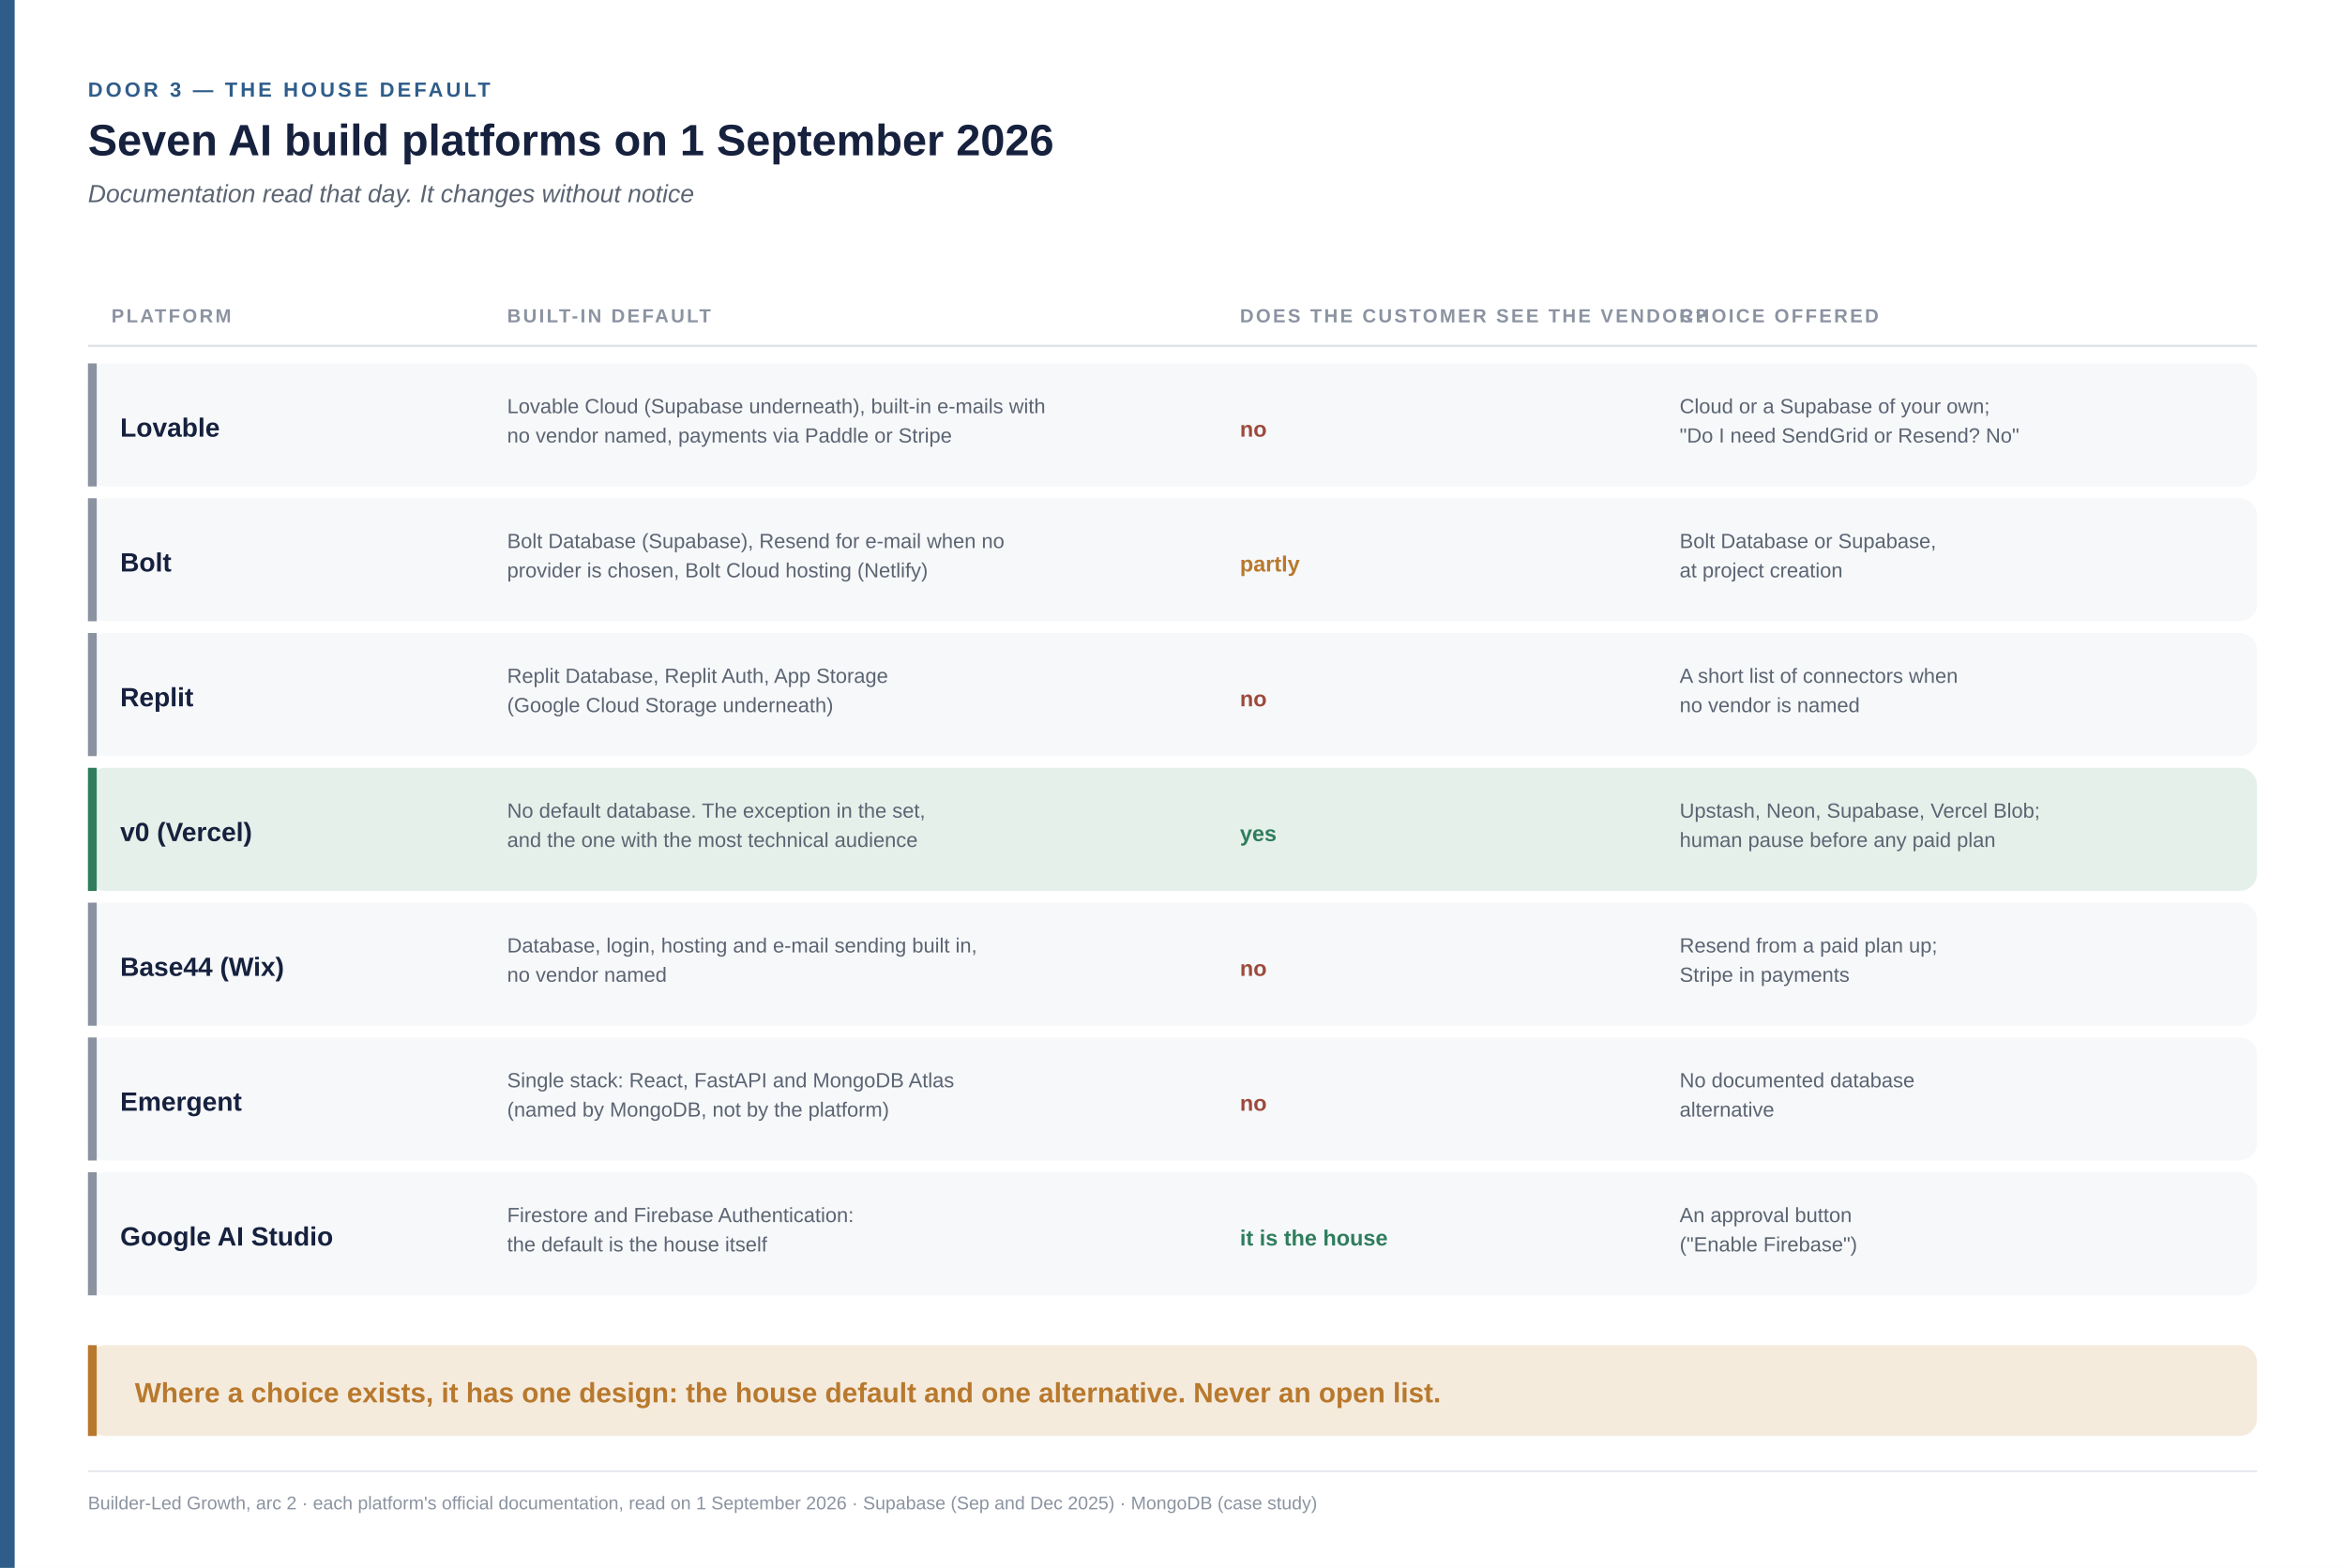
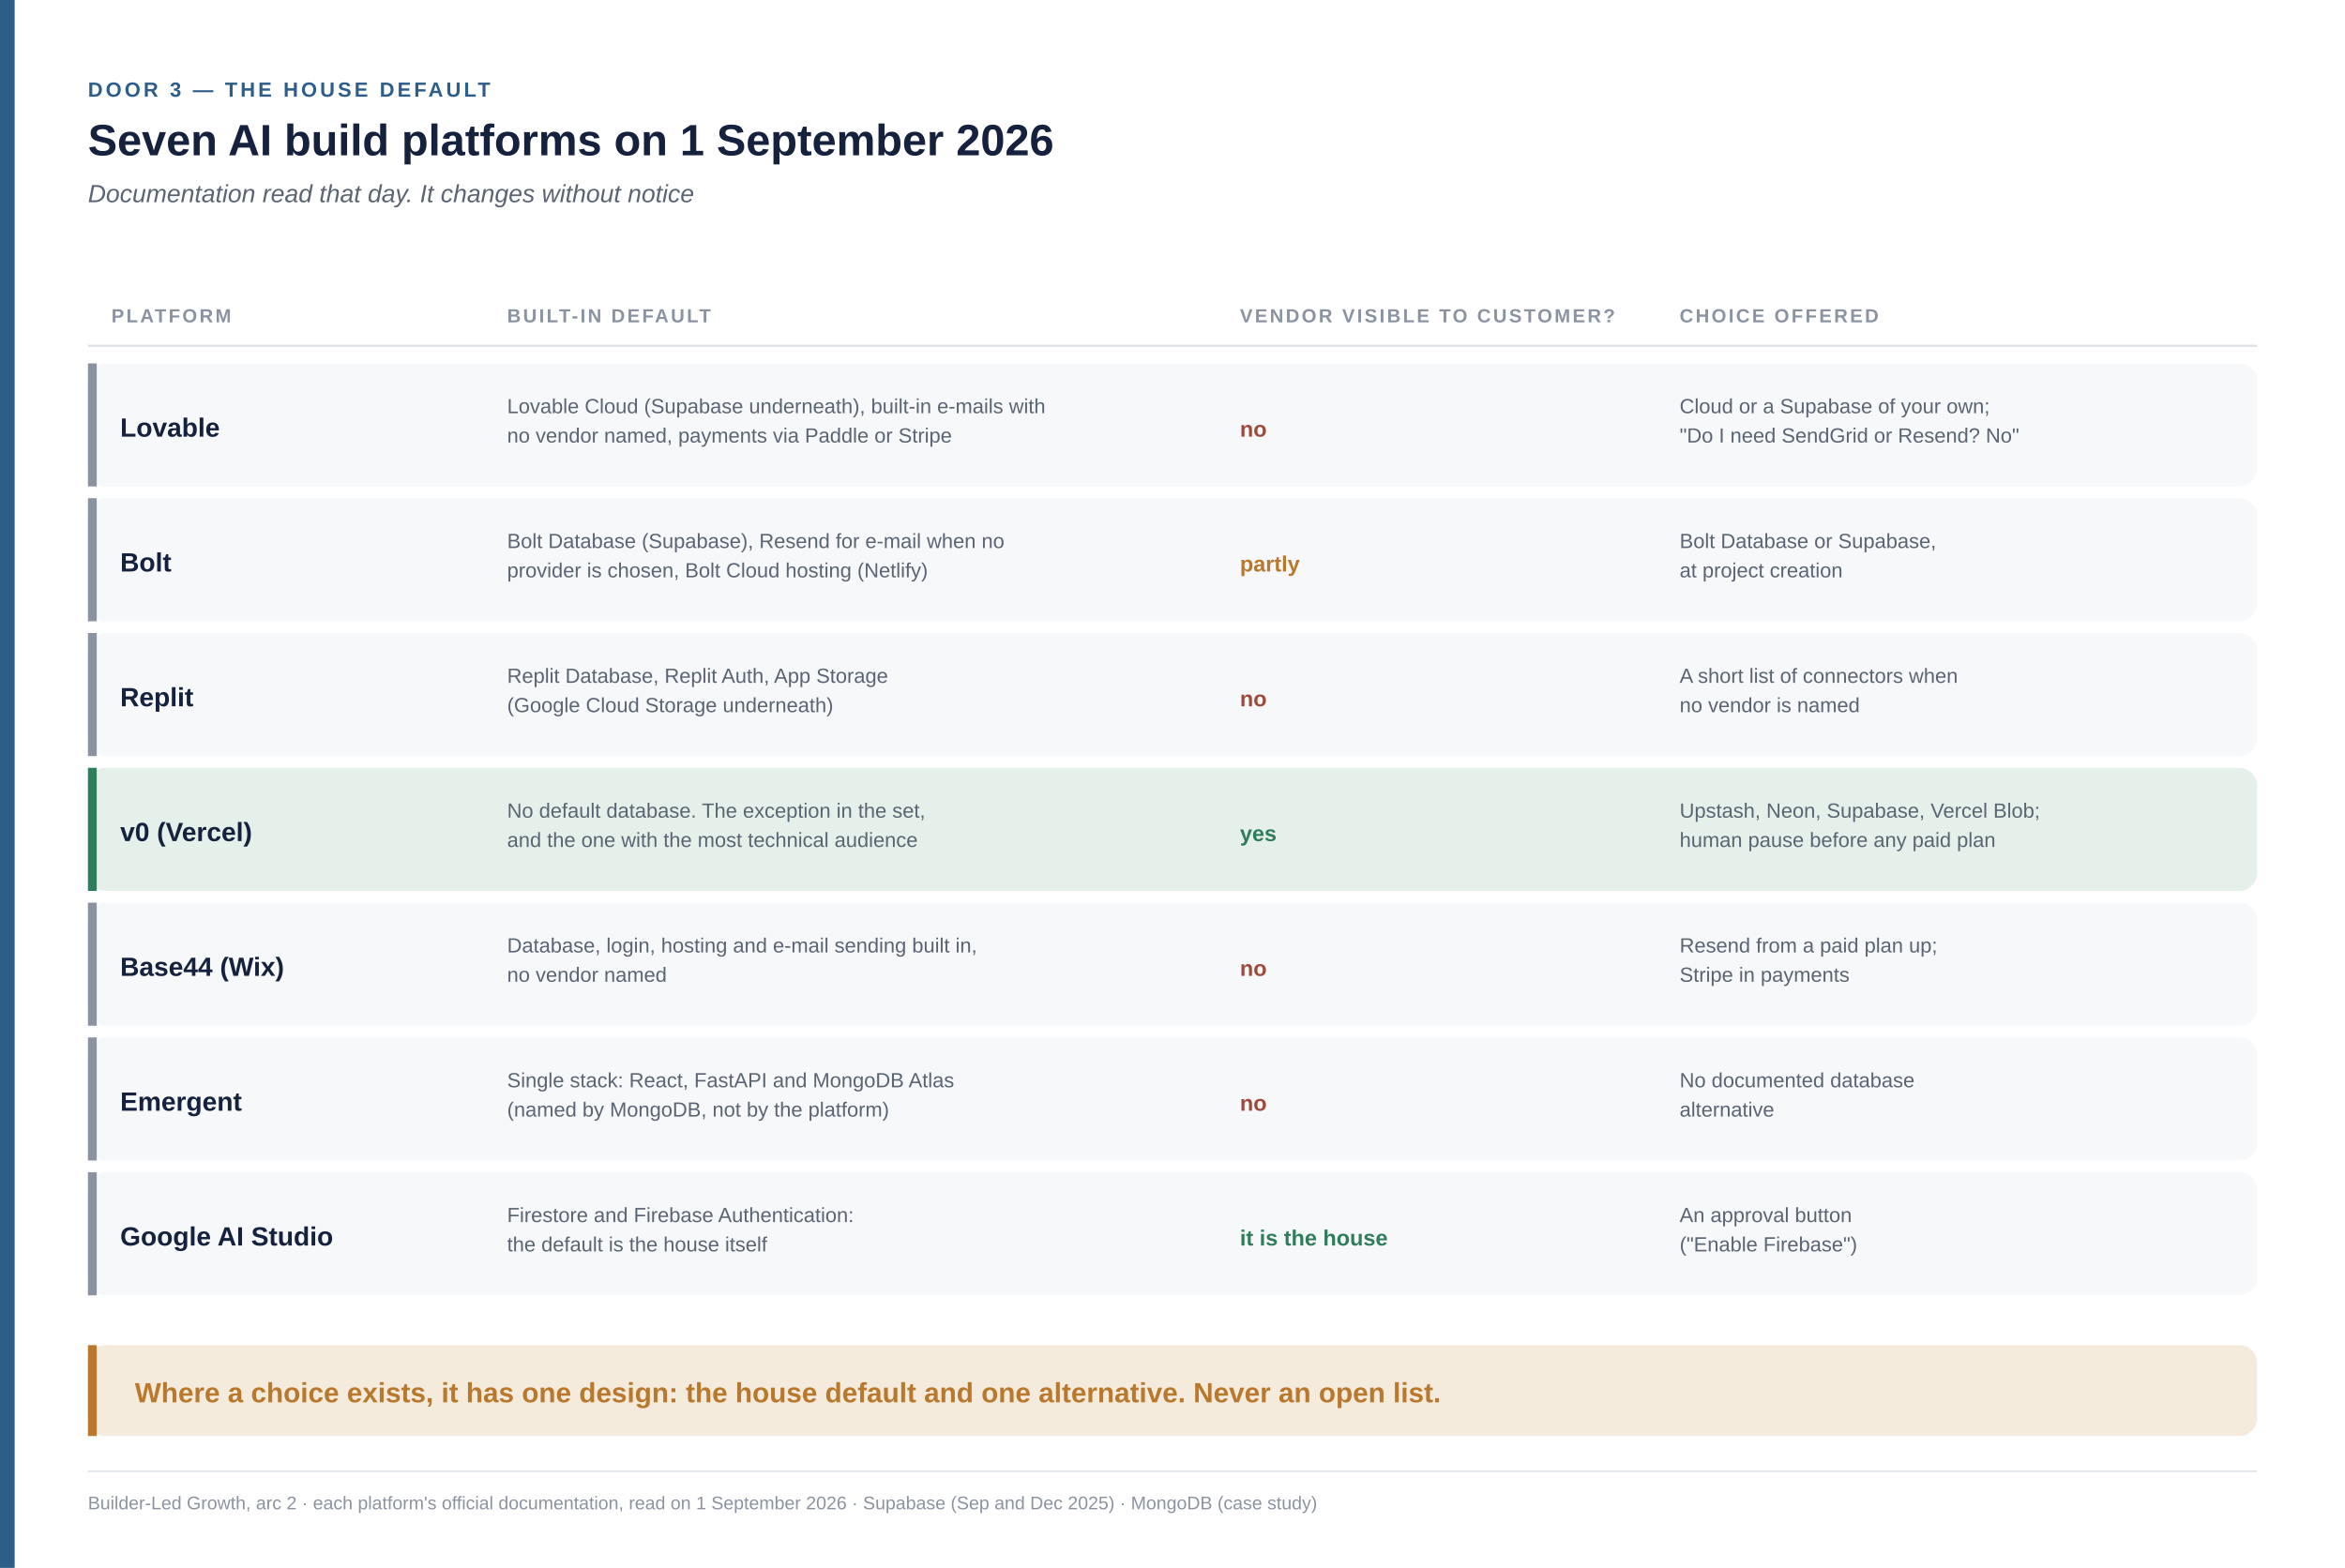
<svg xmlns="http://www.w3.org/2000/svg" width="1600" height="1070" viewBox="0 0 1600 1070">
  <defs>
    <marker id="a" viewBox="0 0 10 10" refX="9" refY="5" markerWidth="6" markerHeight="6" orient="auto-start-reverse">
      <path d="M 0 0 L 10 5 L 0 10 z" fill="#C7CDD5" />
    </marker>
  </defs>
  <rect x="0" y="0" width="1600" height="1070" fill="#FFFFFF" />
  <rect x="0" y="0" width="10" height="1070" rx="0" fill="#2F5D8A" />
  <text x="60" y="66" font-family="Liberation Sans, Arial, sans-serif" font-size="14" font-weight="700" font-style="normal" fill="#2F5D8A" text-anchor="start" letter-spacing="2">DOOR 3 — THE HOUSE DEFAULT</text>
  <text x="60" y="106" font-family="Liberation Sans, Arial, sans-serif" font-size="30" font-weight="700" font-style="normal" fill="#16213E" text-anchor="start">Seven AI build platforms on 1 September 2026</text>
  <text x="60" y="138" font-family="Liberation Sans, Arial, sans-serif" font-size="17" font-weight="400" font-style="italic" fill="#5B6472" text-anchor="start">Documentation read that day. It changes without notice</text>
  <text x="76" y="220" font-family="Liberation Sans, Arial, sans-serif" font-size="13" font-weight="700" font-style="normal" fill="#8B93A1" text-anchor="start" letter-spacing="1.5">PLATFORM</text>
  <text x="346" y="220" font-family="Liberation Sans, Arial, sans-serif" font-size="13" font-weight="700" font-style="normal" fill="#8B93A1" text-anchor="start" letter-spacing="1.5">BUILT-IN DEFAULT</text>
-   <text x="846" y="220" font-family="Liberation Sans, Arial, sans-serif" font-size="13" font-weight="700" font-style="normal" fill="#8B93A1" text-anchor="start" letter-spacing="1.5">DOES THE CUSTOMER SEE THE VENDOR?</text>
+   <text x="846" y="220" font-family="Liberation Sans, Arial, sans-serif" font-size="13" font-weight="700" font-style="normal" fill="#8B93A1" text-anchor="start" letter-spacing="1.5">VENDOR VISIBLE TO CUSTOMER?</text>
  <text x="1146" y="220" font-family="Liberation Sans, Arial, sans-serif" font-size="13" font-weight="700" font-style="normal" fill="#8B93A1" text-anchor="start" letter-spacing="1.5">CHOICE OFFERED</text>
  <line x1="60" y1="236" x2="1540" y2="236" stroke="#DEE2E7" stroke-width="1.5" />
  <rect x="60" y="248" width="1480" height="84" rx="12" fill="#F7F8FA" />
  <rect x="60" y="248" width="6" height="84" rx="0" fill="#8B93A1" />
  <text x="82" y="298" font-family="Liberation Sans, Arial, sans-serif" font-size="18" font-weight="700" font-style="normal" fill="#16213E" text-anchor="start">Lovable</text>
  <text x="346" y="282" font-family="Liberation Sans, Arial, sans-serif" font-size="14" font-weight="400" font-style="normal" fill="#5B6472" text-anchor="start">Lovable Cloud (Supabase underneath), built-in e-mails with</text>
  <text x="346" y="302" font-family="Liberation Sans, Arial, sans-serif" font-size="14" font-weight="400" font-style="normal" fill="#5B6472" text-anchor="start">no vendor named, payments via Paddle or Stripe</text>
  <text x="846" y="298" font-family="Liberation Sans, Arial, sans-serif" font-size="15" font-weight="700" font-style="normal" fill="#9C4A3C" text-anchor="start">no</text>
  <text x="1146" y="282" font-family="Liberation Sans, Arial, sans-serif" font-size="14" font-weight="400" font-style="normal" fill="#5B6472" text-anchor="start">Cloud or a Supabase of your own;</text>
  <text x="1146" y="302" font-family="Liberation Sans, Arial, sans-serif" font-size="14" font-weight="400" font-style="normal" fill="#5B6472" text-anchor="start">"Do I need SendGrid or Resend? No"</text>
  <rect x="60" y="340" width="1480" height="84" rx="12" fill="#F7F8FA" />
  <rect x="60" y="340" width="6" height="84" rx="0" fill="#8B93A1" />
  <text x="82" y="390" font-family="Liberation Sans, Arial, sans-serif" font-size="18" font-weight="700" font-style="normal" fill="#16213E" text-anchor="start">Bolt</text>
  <text x="346" y="374" font-family="Liberation Sans, Arial, sans-serif" font-size="14" font-weight="400" font-style="normal" fill="#5B6472" text-anchor="start">Bolt Database (Supabase), Resend for e-mail when no</text>
  <text x="346" y="394" font-family="Liberation Sans, Arial, sans-serif" font-size="14" font-weight="400" font-style="normal" fill="#5B6472" text-anchor="start">provider is chosen, Bolt Cloud hosting (Netlify)</text>
  <text x="846" y="390" font-family="Liberation Sans, Arial, sans-serif" font-size="15" font-weight="700" font-style="normal" fill="#B8792E" text-anchor="start">partly</text>
  <text x="1146" y="374" font-family="Liberation Sans, Arial, sans-serif" font-size="14" font-weight="400" font-style="normal" fill="#5B6472" text-anchor="start">Bolt Database or Supabase,</text>
  <text x="1146" y="394" font-family="Liberation Sans, Arial, sans-serif" font-size="14" font-weight="400" font-style="normal" fill="#5B6472" text-anchor="start">at project creation</text>
  <rect x="60" y="432" width="1480" height="84" rx="12" fill="#F7F8FA" />
  <rect x="60" y="432" width="6" height="84" rx="0" fill="#8B93A1" />
  <text x="82" y="482" font-family="Liberation Sans, Arial, sans-serif" font-size="18" font-weight="700" font-style="normal" fill="#16213E" text-anchor="start">Replit</text>
  <text x="346" y="466" font-family="Liberation Sans, Arial, sans-serif" font-size="14" font-weight="400" font-style="normal" fill="#5B6472" text-anchor="start">Replit Database, Replit Auth, App Storage</text>
  <text x="346" y="486" font-family="Liberation Sans, Arial, sans-serif" font-size="14" font-weight="400" font-style="normal" fill="#5B6472" text-anchor="start">(Google Cloud Storage underneath)</text>
  <text x="846" y="482" font-family="Liberation Sans, Arial, sans-serif" font-size="15" font-weight="700" font-style="normal" fill="#9C4A3C" text-anchor="start">no</text>
  <text x="1146" y="466" font-family="Liberation Sans, Arial, sans-serif" font-size="14" font-weight="400" font-style="normal" fill="#5B6472" text-anchor="start">A short list of connectors when</text>
  <text x="1146" y="486" font-family="Liberation Sans, Arial, sans-serif" font-size="14" font-weight="400" font-style="normal" fill="#5B6472" text-anchor="start">no vendor is named</text>
  <rect x="60" y="524" width="1480" height="84" rx="12" fill="#E6F0EA" />
  <rect x="60" y="524" width="6" height="84" rx="0" fill="#2F7D5D" />
  <text x="82" y="574" font-family="Liberation Sans, Arial, sans-serif" font-size="18" font-weight="700" font-style="normal" fill="#16213E" text-anchor="start">v0 (Vercel)</text>
  <text x="346" y="558" font-family="Liberation Sans, Arial, sans-serif" font-size="14" font-weight="400" font-style="normal" fill="#5B6472" text-anchor="start">No default database. The exception in the set,</text>
  <text x="346" y="578" font-family="Liberation Sans, Arial, sans-serif" font-size="14" font-weight="400" font-style="normal" fill="#5B6472" text-anchor="start">and the one with the most technical audience</text>
  <text x="846" y="574" font-family="Liberation Sans, Arial, sans-serif" font-size="15" font-weight="700" font-style="normal" fill="#2F7D5D" text-anchor="start">yes</text>
  <text x="1146" y="558" font-family="Liberation Sans, Arial, sans-serif" font-size="14" font-weight="400" font-style="normal" fill="#5B6472" text-anchor="start">Upstash, Neon, Supabase, Vercel Blob;</text>
  <text x="1146" y="578" font-family="Liberation Sans, Arial, sans-serif" font-size="14" font-weight="400" font-style="normal" fill="#5B6472" text-anchor="start">human pause before any paid plan</text>
  <rect x="60" y="616" width="1480" height="84" rx="12" fill="#F7F8FA" />
  <rect x="60" y="616" width="6" height="84" rx="0" fill="#8B93A1" />
  <text x="82" y="666" font-family="Liberation Sans, Arial, sans-serif" font-size="18" font-weight="700" font-style="normal" fill="#16213E" text-anchor="start">Base44 (Wix)</text>
  <text x="346" y="650" font-family="Liberation Sans, Arial, sans-serif" font-size="14" font-weight="400" font-style="normal" fill="#5B6472" text-anchor="start">Database, login, hosting and e-mail sending built in,</text>
  <text x="346" y="670" font-family="Liberation Sans, Arial, sans-serif" font-size="14" font-weight="400" font-style="normal" fill="#5B6472" text-anchor="start">no vendor named</text>
  <text x="846" y="666" font-family="Liberation Sans, Arial, sans-serif" font-size="15" font-weight="700" font-style="normal" fill="#9C4A3C" text-anchor="start">no</text>
  <text x="1146" y="650" font-family="Liberation Sans, Arial, sans-serif" font-size="14" font-weight="400" font-style="normal" fill="#5B6472" text-anchor="start">Resend from a paid plan up;</text>
  <text x="1146" y="670" font-family="Liberation Sans, Arial, sans-serif" font-size="14" font-weight="400" font-style="normal" fill="#5B6472" text-anchor="start">Stripe in payments</text>
  <rect x="60" y="708" width="1480" height="84" rx="12" fill="#F7F8FA" />
  <rect x="60" y="708" width="6" height="84" rx="0" fill="#8B93A1" />
  <text x="82" y="758" font-family="Liberation Sans, Arial, sans-serif" font-size="18" font-weight="700" font-style="normal" fill="#16213E" text-anchor="start">Emergent</text>
  <text x="346" y="742" font-family="Liberation Sans, Arial, sans-serif" font-size="14" font-weight="400" font-style="normal" fill="#5B6472" text-anchor="start">Single stack: React, FastAPI and MongoDB Atlas</text>
  <text x="346" y="762" font-family="Liberation Sans, Arial, sans-serif" font-size="14" font-weight="400" font-style="normal" fill="#5B6472" text-anchor="start">(named by MongoDB, not by the platform)</text>
  <text x="846" y="758" font-family="Liberation Sans, Arial, sans-serif" font-size="15" font-weight="700" font-style="normal" fill="#9C4A3C" text-anchor="start">no</text>
  <text x="1146" y="742" font-family="Liberation Sans, Arial, sans-serif" font-size="14" font-weight="400" font-style="normal" fill="#5B6472" text-anchor="start">No documented database</text>
  <text x="1146" y="762" font-family="Liberation Sans, Arial, sans-serif" font-size="14" font-weight="400" font-style="normal" fill="#5B6472" text-anchor="start">alternative</text>
  <rect x="60" y="800" width="1480" height="84" rx="12" fill="#F7F8FA" />
  <rect x="60" y="800" width="6" height="84" rx="0" fill="#8B93A1" />
  <text x="82" y="850" font-family="Liberation Sans, Arial, sans-serif" font-size="18" font-weight="700" font-style="normal" fill="#16213E" text-anchor="start">Google AI Studio</text>
  <text x="346" y="834" font-family="Liberation Sans, Arial, sans-serif" font-size="14" font-weight="400" font-style="normal" fill="#5B6472" text-anchor="start">Firestore and Firebase Authentication:</text>
  <text x="346" y="854" font-family="Liberation Sans, Arial, sans-serif" font-size="14" font-weight="400" font-style="normal" fill="#5B6472" text-anchor="start">the default is the house itself</text>
  <text x="846" y="850" font-family="Liberation Sans, Arial, sans-serif" font-size="15" font-weight="700" font-style="normal" fill="#2F7D5D" text-anchor="start">it is the house</text>
  <text x="1146" y="834" font-family="Liberation Sans, Arial, sans-serif" font-size="14" font-weight="400" font-style="normal" fill="#5B6472" text-anchor="start">An approval button</text>
  <text x="1146" y="854" font-family="Liberation Sans, Arial, sans-serif" font-size="14" font-weight="400" font-style="normal" fill="#5B6472" text-anchor="start">("Enable Firebase")</text>
  <rect x="60" y="918" width="1480" height="62" rx="12" fill="#F5EBDD" />
  <rect x="60" y="918" width="6" height="62" rx="0" fill="#B8792E" />
  <text x="92" y="957" font-family="Liberation Sans, Arial, sans-serif" font-size="19" font-weight="700" font-style="normal" fill="#B8792E" text-anchor="start">Where a choice exists, it has one design: the house default and one alternative. Never an open list.</text>
  <line x1="60" y1="1004" x2="1540" y2="1004" stroke="#DEE2E7" stroke-width="1" />
  <text x="60" y="1030" font-family="Liberation Sans, Arial, sans-serif" font-size="12.5" font-weight="400" font-style="normal" fill="#8B93A1" text-anchor="start">Builder-Led Growth, arc 2 · each platform's official documentation, read on 1 September 2026 · Supabase (Sep and Dec 2025) · MongoDB (case study)</text>
</svg>
